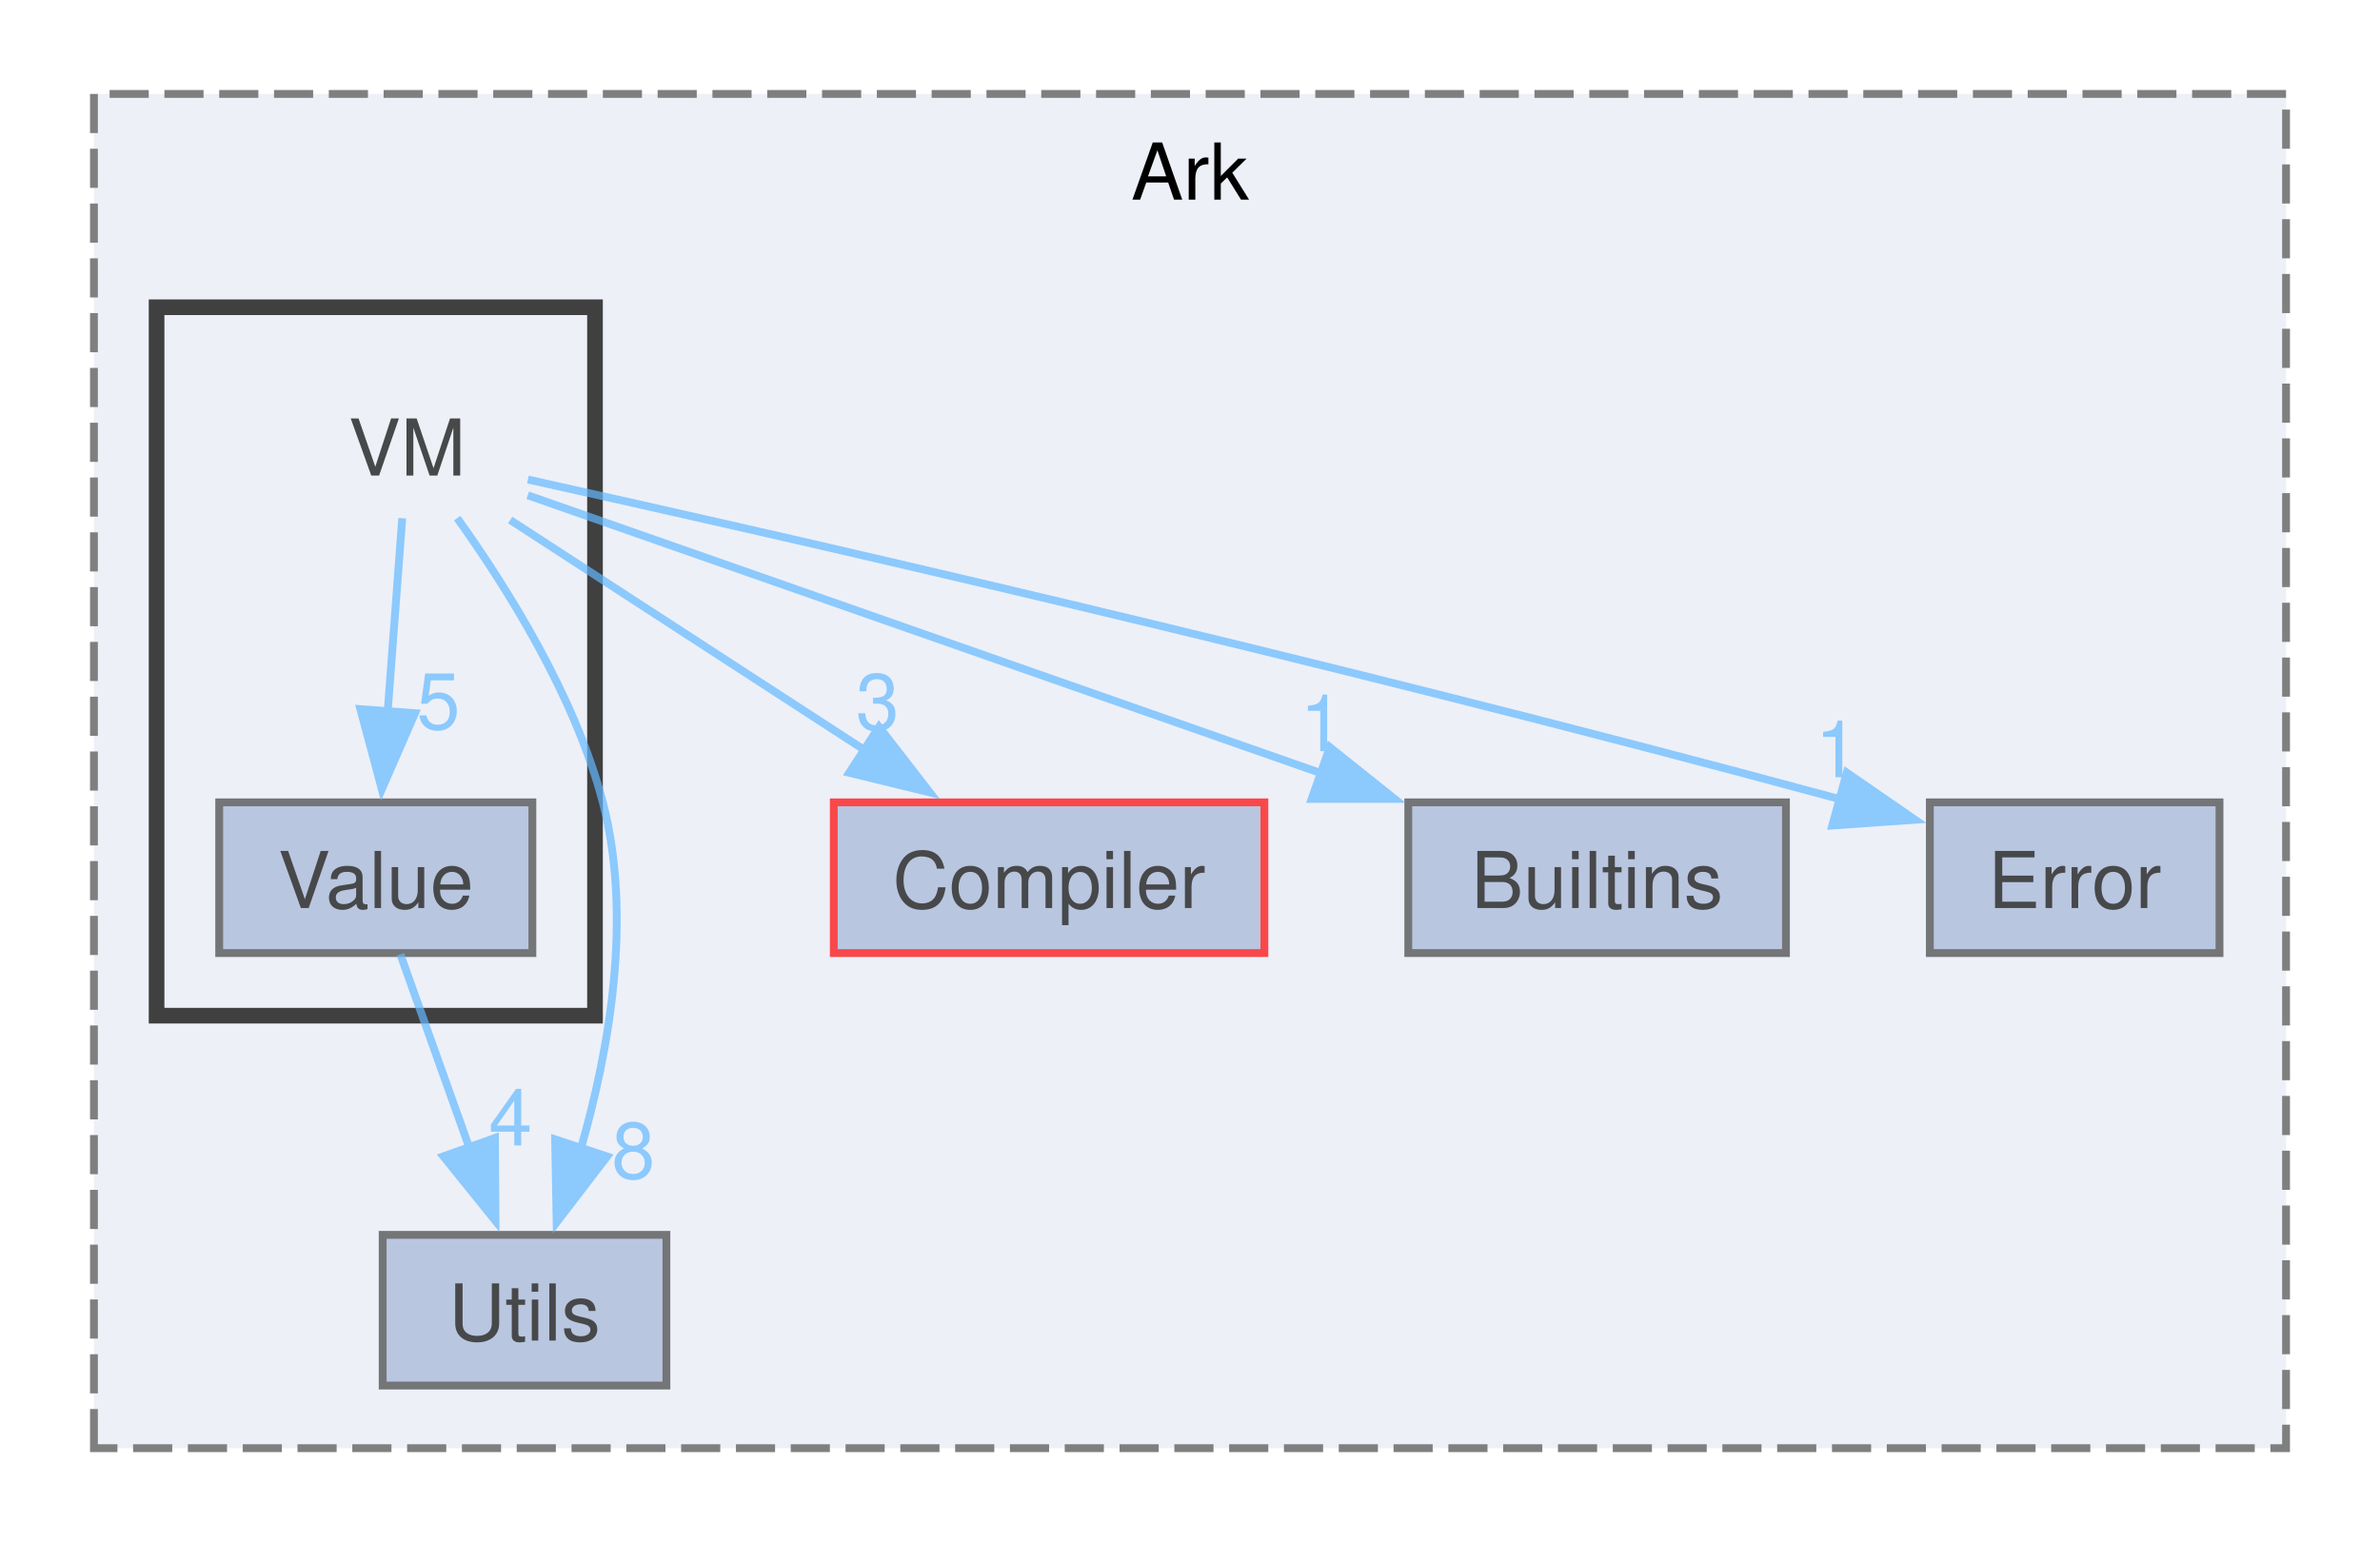
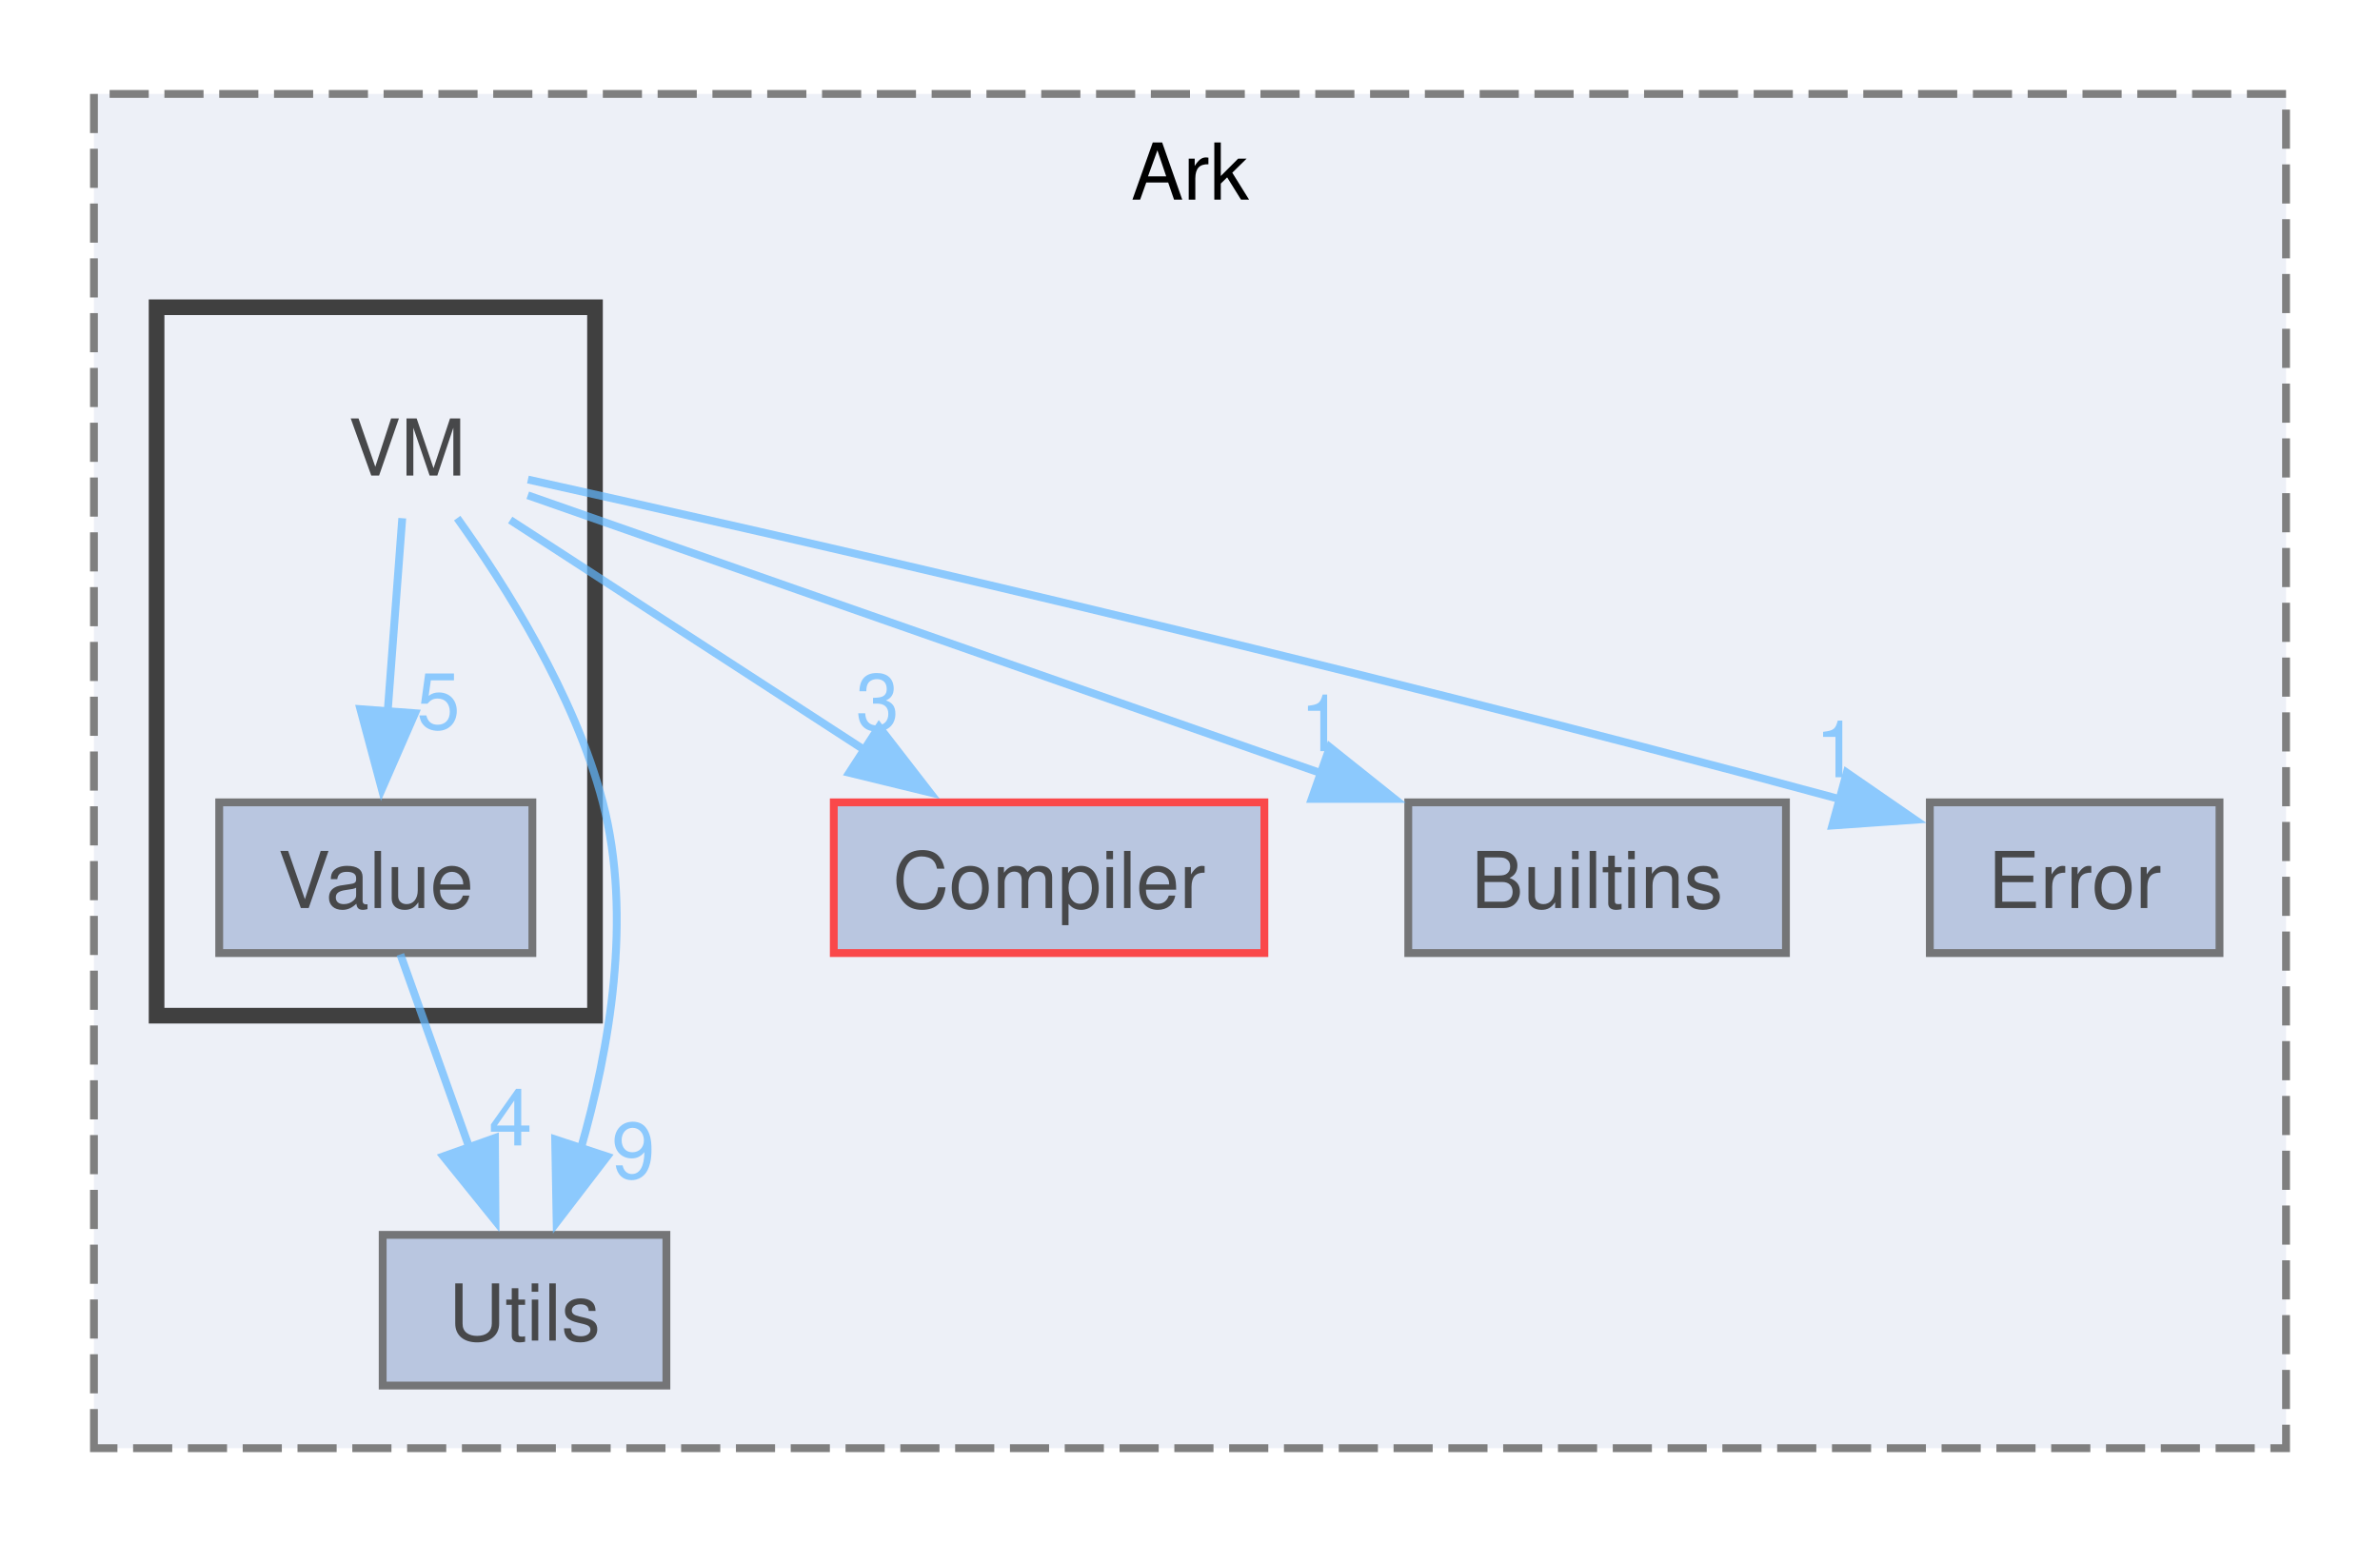
<svg xmlns="http://www.w3.org/2000/svg" xmlns:xlink="http://www.w3.org/1999/xlink" width="304pt" height="197pt" viewBox="0.00 0.00 304.00 197.00">
  <svg id="main" version="1.1" xml:space="preserve">
    <style type="text/css">
.node, .edge {opacity: 0.7;}
.node.selected, .edge.selected {opacity: 1;}
.edge:hover path { stroke: red; }
.edge:hover polygon { stroke: red; fill: red; }
</style>
    <svg id="graph" class="graph">
      <g id="graph0" class="graph" transform="scale(1 1) rotate(0) translate(4 193)">
        <g id="clust1" class="cluster">
          <g id="a_clust1">
            <a xlink:href="dir_a8b6c64285bf9ac60f50770eb2fc48b5.html" target="_top" xlink:title="Ark">
              <polygon fill="#edf0f7" stroke="#7f7f7f" stroke-dasharray="5,2" points="8,-8 8,-181 288,-181 288,-8 8,-8" />
              <text text-anchor="middle" x="148" y="-167.5" font-family="Helvetica,sans-Serif" font-size="10.00">Ark</text>
            </a>
          </g>
        </g>
        <g id="clust2" class="cluster">
          <g id="a_clust2">
            <a xlink:href="dir_222307dbf92126e8e24c7a501f533901.html" target="_top">
              <polygon fill="#edf0f7" stroke="#404040" stroke-width="2" points="16,-63.25 16,-153.75 72,-153.75 72,-63.25 16,-63.25" />
            </a>
          </g>
        </g>
        <g id="node1" class="node">
          <g id="a_node1">
            <a xlink:href="dir_33906bab6f1f9d0f271eb499b90a96b5.html" target="_top" xlink:title="Utils">
              <polygon fill="#a2b4d6" stroke="#404040" points="81.12,-35.25 44.88,-35.25 44.88,-16 81.12,-16 81.12,-35.25" />
              <text text-anchor="middle" x="63" y="-21.75" font-family="Helvetica,sans-Serif" font-size="10.00">Utils</text>
            </a>
          </g>
        </g>
        <g id="node2" class="node">
          <g id="a_node2">
            <a xlink:href="dir_e4f19535f57335fb80a0267cec25bf70.html" target="_top" xlink:title="Compiler">
              <polygon fill="#a2b4d6" stroke="red" points="157.5,-90.5 102.5,-90.5 102.5,-71.25 157.5,-71.25 157.5,-90.5" />
              <text text-anchor="middle" x="130" y="-77" font-family="Helvetica,sans-Serif" font-size="10.00">Compiler</text>
            </a>
          </g>
        </g>
        <g id="node3" class="node">
          <g id="a_node3">
            <a xlink:href="dir_e4e3cacaa047e3554112dad79d53bc60.html" target="_top" xlink:title="Builtins">
              <polygon fill="#a2b4d6" stroke="#404040" points="224.12,-90.5 175.88,-90.5 175.88,-71.25 224.12,-71.25 224.12,-90.5" />
              <text text-anchor="middle" x="200" y="-77" font-family="Helvetica,sans-Serif" font-size="10.00">Builtins</text>
            </a>
          </g>
        </g>
        <g id="node4" class="node">
          <g id="a_node4">
            <a xlink:href="dir_d05504aa0714508559a2ff50247d1ab2.html" target="_top" xlink:title="Error">
              <polygon fill="#a2b4d6" stroke="#404040" points="279.5,-90.5 242.5,-90.5 242.5,-71.25 279.5,-71.25 279.5,-90.5" />
              <text text-anchor="middle" x="261" y="-77" font-family="Helvetica,sans-Serif" font-size="10.00">Error</text>
            </a>
          </g>
        </g>
        <g id="node5" class="node">
          <text text-anchor="middle" x="48" y="-132.25" font-family="Helvetica,sans-Serif" font-size="10.00">VM</text>
        </g>
        <g id="edge1" class="edge">
          <g id="a_edge1">
            <a xlink:href="dir_000034_000030.html" target="_top">
              <path fill="none" stroke="#63b8ff" d="M54.4,-126.81C60.54,-118.24 69.41,-104.25 73,-90.5 76.82,-75.85 73.84,-58.9 70.16,-46.15" />
              <polygon fill="#63b8ff" stroke="#63b8ff" points="73.55,-45.26 67.1,-36.85 66.91,-47.45 73.55,-45.26" />
            </a>
          </g>
          <g id="a_edge1-headlabel">
-             <a xlink:href="dir_000034_000030.html" target="_top" xlink:title="8">
-               <text text-anchor="middle" x="76.9" y="-42.47" font-family="Helvetica,sans-Serif" font-size="10.00" fill="#63b8ff">8</text>
+             <a xlink:href="dir_000034_000030.html" target="_top" xlink:title="9">
+               <text text-anchor="middle" x="76.9" y="-42.47" font-family="Helvetica,sans-Serif" font-size="10.00" fill="#63b8ff">9</text>
            </a>
          </g>
        </g>
        <g id="edge5" class="edge">
          <g id="a_edge5">
            <a xlink:href="dir_000034_000008.html" target="_top">
              <path fill="none" stroke="#63b8ff" d="M61.17,-126.57C73.39,-118.64 91.84,-106.66 106.56,-97.1" />
              <polygon fill="#63b8ff" stroke="#63b8ff" points="108.28,-100.15 114.77,-91.77 104.47,-94.28 108.28,-100.15" />
            </a>
          </g>
          <g id="a_edge5-headlabel">
            <a xlink:href="dir_000034_000008.html" target="_top" xlink:title="3">
              <text text-anchor="middle" x="108.09" y="-99.79" font-family="Helvetica,sans-Serif" font-size="10.00" fill="#63b8ff">3</text>
            </a>
          </g>
        </g>
        <g id="edge4" class="edge">
          <g id="a_edge4">
            <a xlink:href="dir_000034_000006.html" target="_top">
              <path fill="none" stroke="#63b8ff" d="M63.41,-129.73C87.04,-121.45 132.85,-105.4 164.87,-94.18" />
              <polygon fill="#63b8ff" stroke="#63b8ff" points="165.86,-97.55 174.14,-90.94 163.54,-90.94 165.86,-97.55" />
            </a>
          </g>
          <g id="a_edge4-headlabel">
            <a xlink:href="dir_000034_000006.html" target="_top" xlink:title="1">
              <text text-anchor="middle" x="164.83" y="-97.04" font-family="Helvetica,sans-Serif" font-size="10.00" fill="#63b8ff">1</text>
            </a>
          </g>
        </g>
        <g id="edge3" class="edge">
          <g id="a_edge3">
            <a xlink:href="dir_000034_000010.html" target="_top">
              <path fill="none" stroke="#63b8ff" d="M63.43,-131.74C93.67,-125.05 163.02,-109.34 231.15,-90.87" />
              <polygon fill="#63b8ff" stroke="#63b8ff" points="231.89,-94.3 240.61,-88.28 230.04,-87.54 231.89,-94.3" />
            </a>
          </g>
          <g id="a_edge3-headlabel">
            <a xlink:href="dir_000034_000010.html" target="_top" xlink:title="1">
              <text text-anchor="middle" x="230.63" y="-93.71" font-family="Helvetica,sans-Serif" font-size="10.00" fill="#63b8ff">1</text>
            </a>
          </g>
        </g>
        <g id="node6" class="node">
          <g id="a_node6">
            <a xlink:href="dir_8b24a7a1990a673376c80714d0238024.html" target="_top" xlink:title="Value">
              <polygon fill="#a2b4d6" stroke="#404040" points="64,-90.5 24,-90.5 24,-71.25 64,-71.25 64,-90.5" />
              <text text-anchor="middle" x="44" y="-77" font-family="Helvetica,sans-Serif" font-size="10.00">Value</text>
            </a>
          </g>
        </g>
        <g id="edge2" class="edge">
          <g id="a_edge2">
            <a xlink:href="dir_000034_000032.html" target="_top">
              <path fill="none" stroke="#63b8ff" d="M47.38,-126.8C46.88,-120.2 46.16,-110.69 45.52,-102.11" />
              <polygon fill="#63b8ff" stroke="#63b8ff" points="49.01,-101.89 44.77,-92.18 42.03,-102.41 49.01,-101.89" />
            </a>
          </g>
          <g id="a_edge2-headlabel">
            <a xlink:href="dir_000034_000032.html" target="_top" xlink:title="5">
              <text text-anchor="middle" x="52" y="-99.87" font-family="Helvetica,sans-Serif" font-size="10.00" fill="#63b8ff">5</text>
            </a>
          </g>
        </g>
        <g id="edge6" class="edge">
          <g id="a_edge6">
            <a xlink:href="dir_000032_000030.html" target="_top">
              <path fill="none" stroke="#63b8ff" d="M47.14,-71.08C49.54,-64.34 52.96,-54.77 56,-46.24" />
              <polygon fill="#63b8ff" stroke="#63b8ff" points="59.22,-47.63 59.29,-37.03 52.63,-45.28 59.22,-47.63" />
            </a>
          </g>
          <g id="a_edge6-headlabel">
            <a xlink:href="dir_000032_000030.html" target="_top" xlink:title="4">
              <text text-anchor="middle" x="61.2" y="-46.67" font-family="Helvetica,sans-Serif" font-size="10.00" fill="#63b8ff">4</text>
            </a>
          </g>
        </g>
      </g>
    </svg>
  </svg>
  <style type="text/css">

[data-mouse-over-selected='false'] { opacity: 0.7; }
[data-mouse-over-selected='true']  { opacity: 1.0; }

</style>
</svg>
